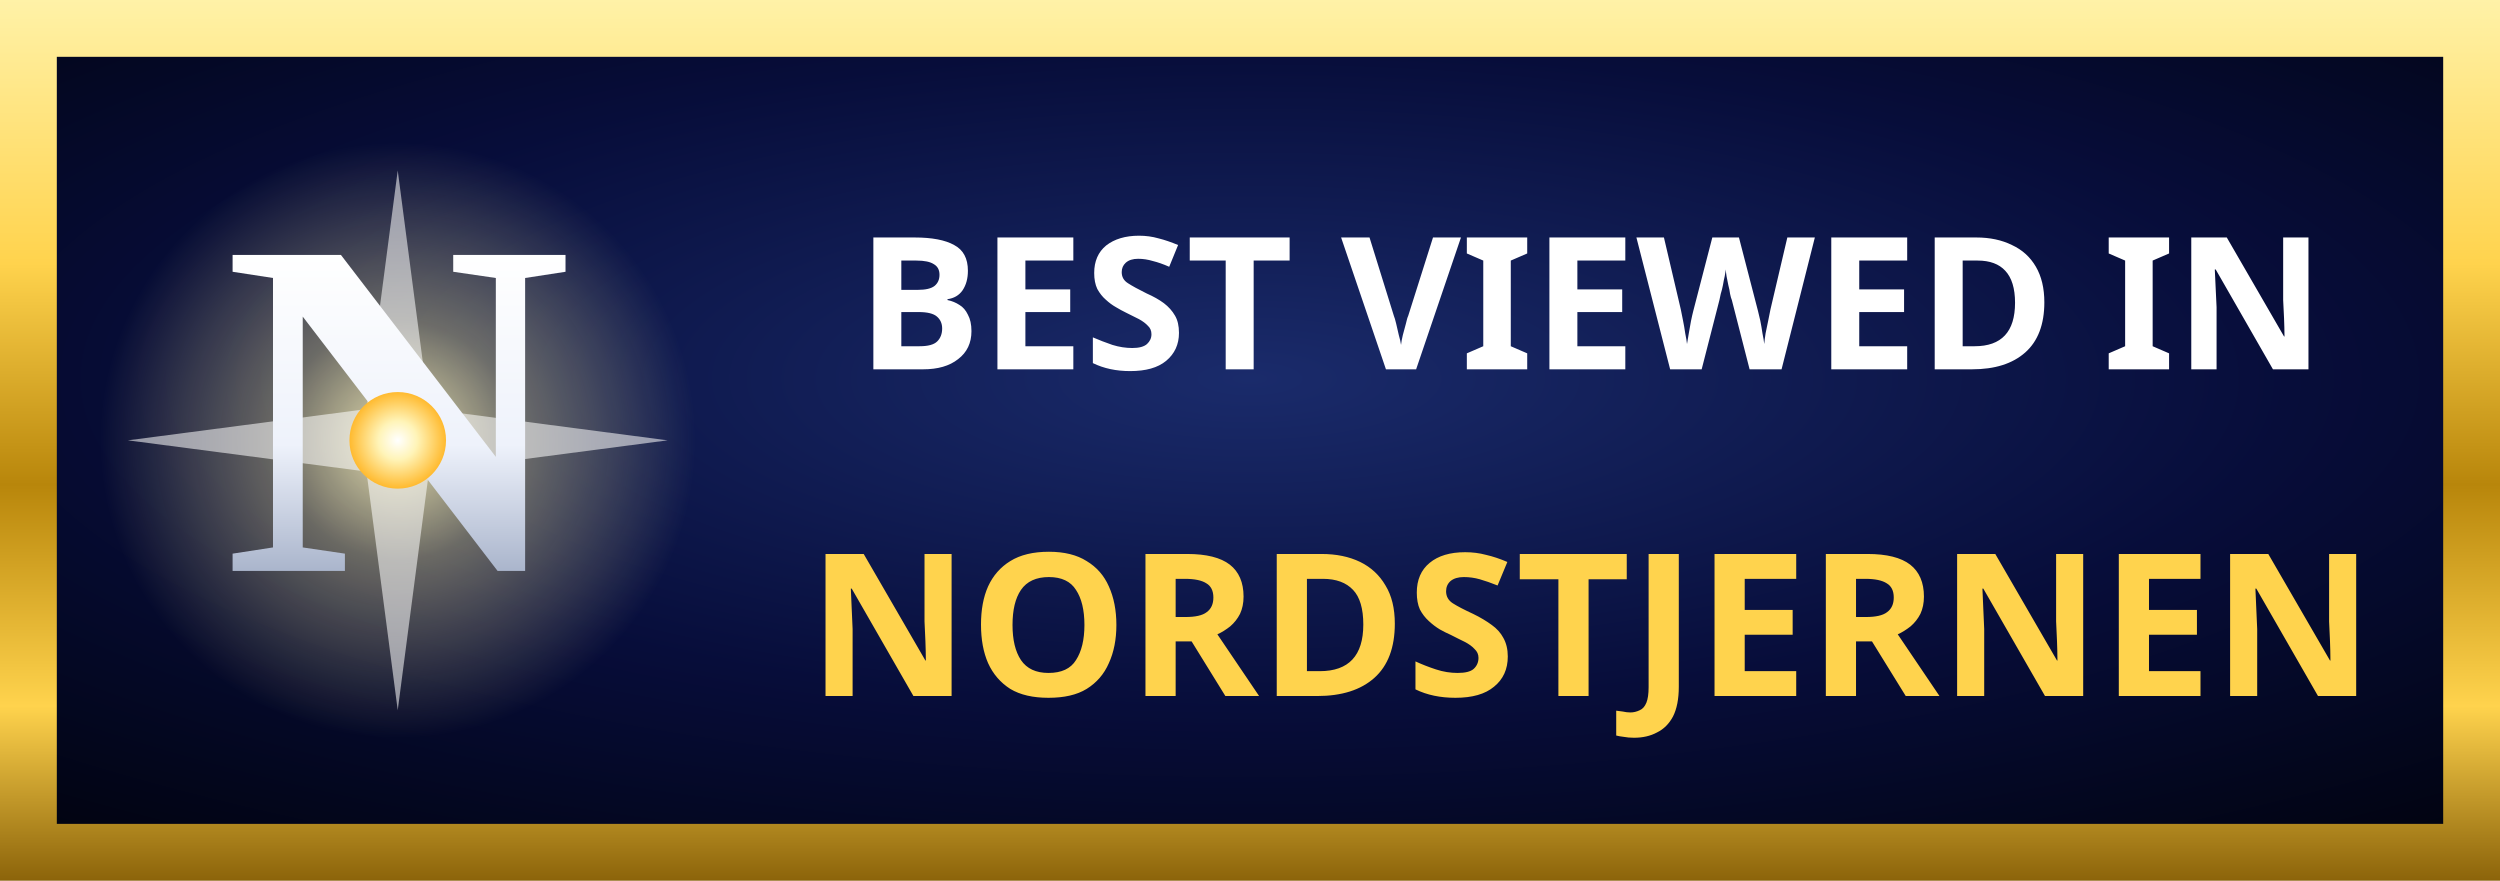
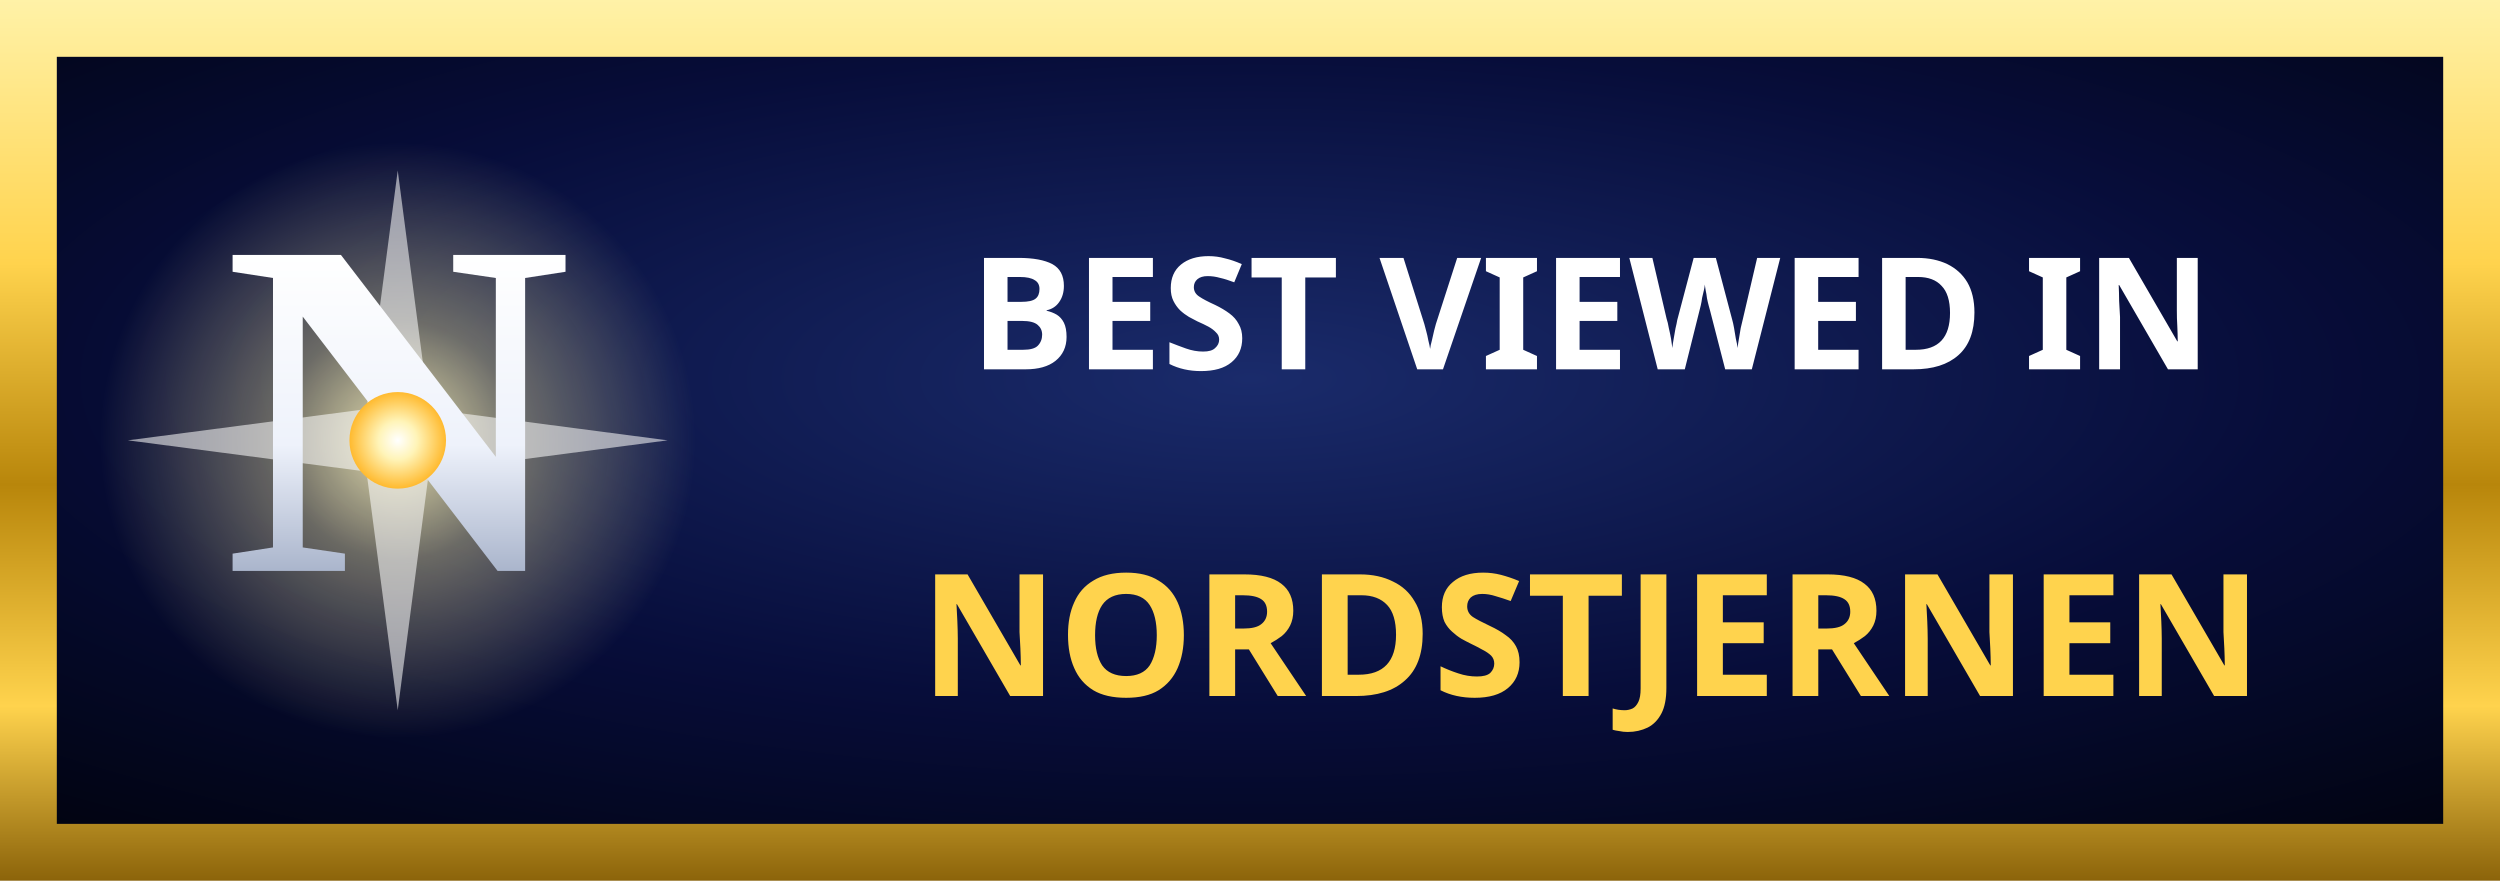
<svg xmlns="http://www.w3.org/2000/svg" width="88" height="31" viewBox="0 0 88 31" shape-rendering="geometricPrecision" text-rendering="geometricPrecision">
  <defs>
    <radialGradient id="bg" cx="50%" cy="42%" r="78%">
      <stop offset="0%" stop-color="#1a2b6b" />
      <stop offset="55%" stop-color="#070d3a" />
      <stop offset="100%" stop-color="#01030f" />
    </radialGradient>
    <linearGradient id="nfill" x1="0" y1="0" x2="0" y2="1">
      <stop offset="0%" stop-color="#ffffff" />
      <stop offset="60%" stop-color="#eef2fb" />
      <stop offset="100%" stop-color="#aab5cc" />
    </linearGradient>
    <radialGradient id="halo" cx="50%" cy="50%" r="50%">
      <stop offset="0%" stop-color="#fff7c2" stop-opacity="0.9" />
      <stop offset="40%" stop-color="#fff2a0" stop-opacity="0.4" />
      <stop offset="100%" stop-color="#fff2a0" stop-opacity="0" />
    </radialGradient>
    <radialGradient id="core" cx="50%" cy="50%" r="50%">
      <stop offset="0%" stop-color="#ffffff" />
      <stop offset="40%" stop-color="#fff4b8" />
      <stop offset="100%" stop-color="#ffba2f" />
    </radialGradient>
    <linearGradient id="frame" x1="0" y1="0" x2="0" y2="1">
      <stop offset="0%" stop-color="#fff2a8" />
      <stop offset="30%" stop-color="#ffd34d" />
      <stop offset="55%" stop-color="#b8860b" />
      <stop offset="80%" stop-color="#ffd34d" />
      <stop offset="100%" stop-color="#8a6209" />
    </linearGradient>
  </defs>
  <rect width="88" height="31" fill="url(#frame)" />
  <rect x="2" y="2" width="84" height="27" fill="url(#bg)" />
  <g transform="translate(14,15.5)">
    <circle r="10.5" fill="url(#halo)" />
    <polygon points="0,-9.5 1.1,-1.1 9.5,0 1.1,1.1 0,9.5 -1.1,1.1 -9.5,0 -1.1,-1.1" fill="#ffffff" opacity="0.55" />
    <text x="0" y="4.6" text-anchor="middle" font-family="Georgia, 'Times New Roman', serif" font-size="17" font-weight="bold" fill="url(#nfill)">N</text>
    <circle r="1.7" fill="url(#core)" />
  </g>
  <g font-family="Verdana,Geneva,sans-serif" font-weight="bold" text-anchor="middle">
-     <text x="56" y="13" font-size="6.5" fill="#ffffff" letter-spacing="0">BEST VIEWED IN</text>
-     <text x="56" y="24.5" font-size="7" fill="#ffd34d" letter-spacing="0" textLength="56" lengthAdjust="spacingAndGlyphs">NORDSTJERNEN</text>
+     <text x="56" y="13" font-size="5.5" fill="#ffffff" letter-spacing="0">BEST VIEWED IN</text>
+     <text x="56" y="24.5" font-size="6" fill="#ffd34d" letter-spacing="0" textLength="48" lengthAdjust="spacingAndGlyphs">NORDSTJERNEN</text>
  </g>
</svg>
